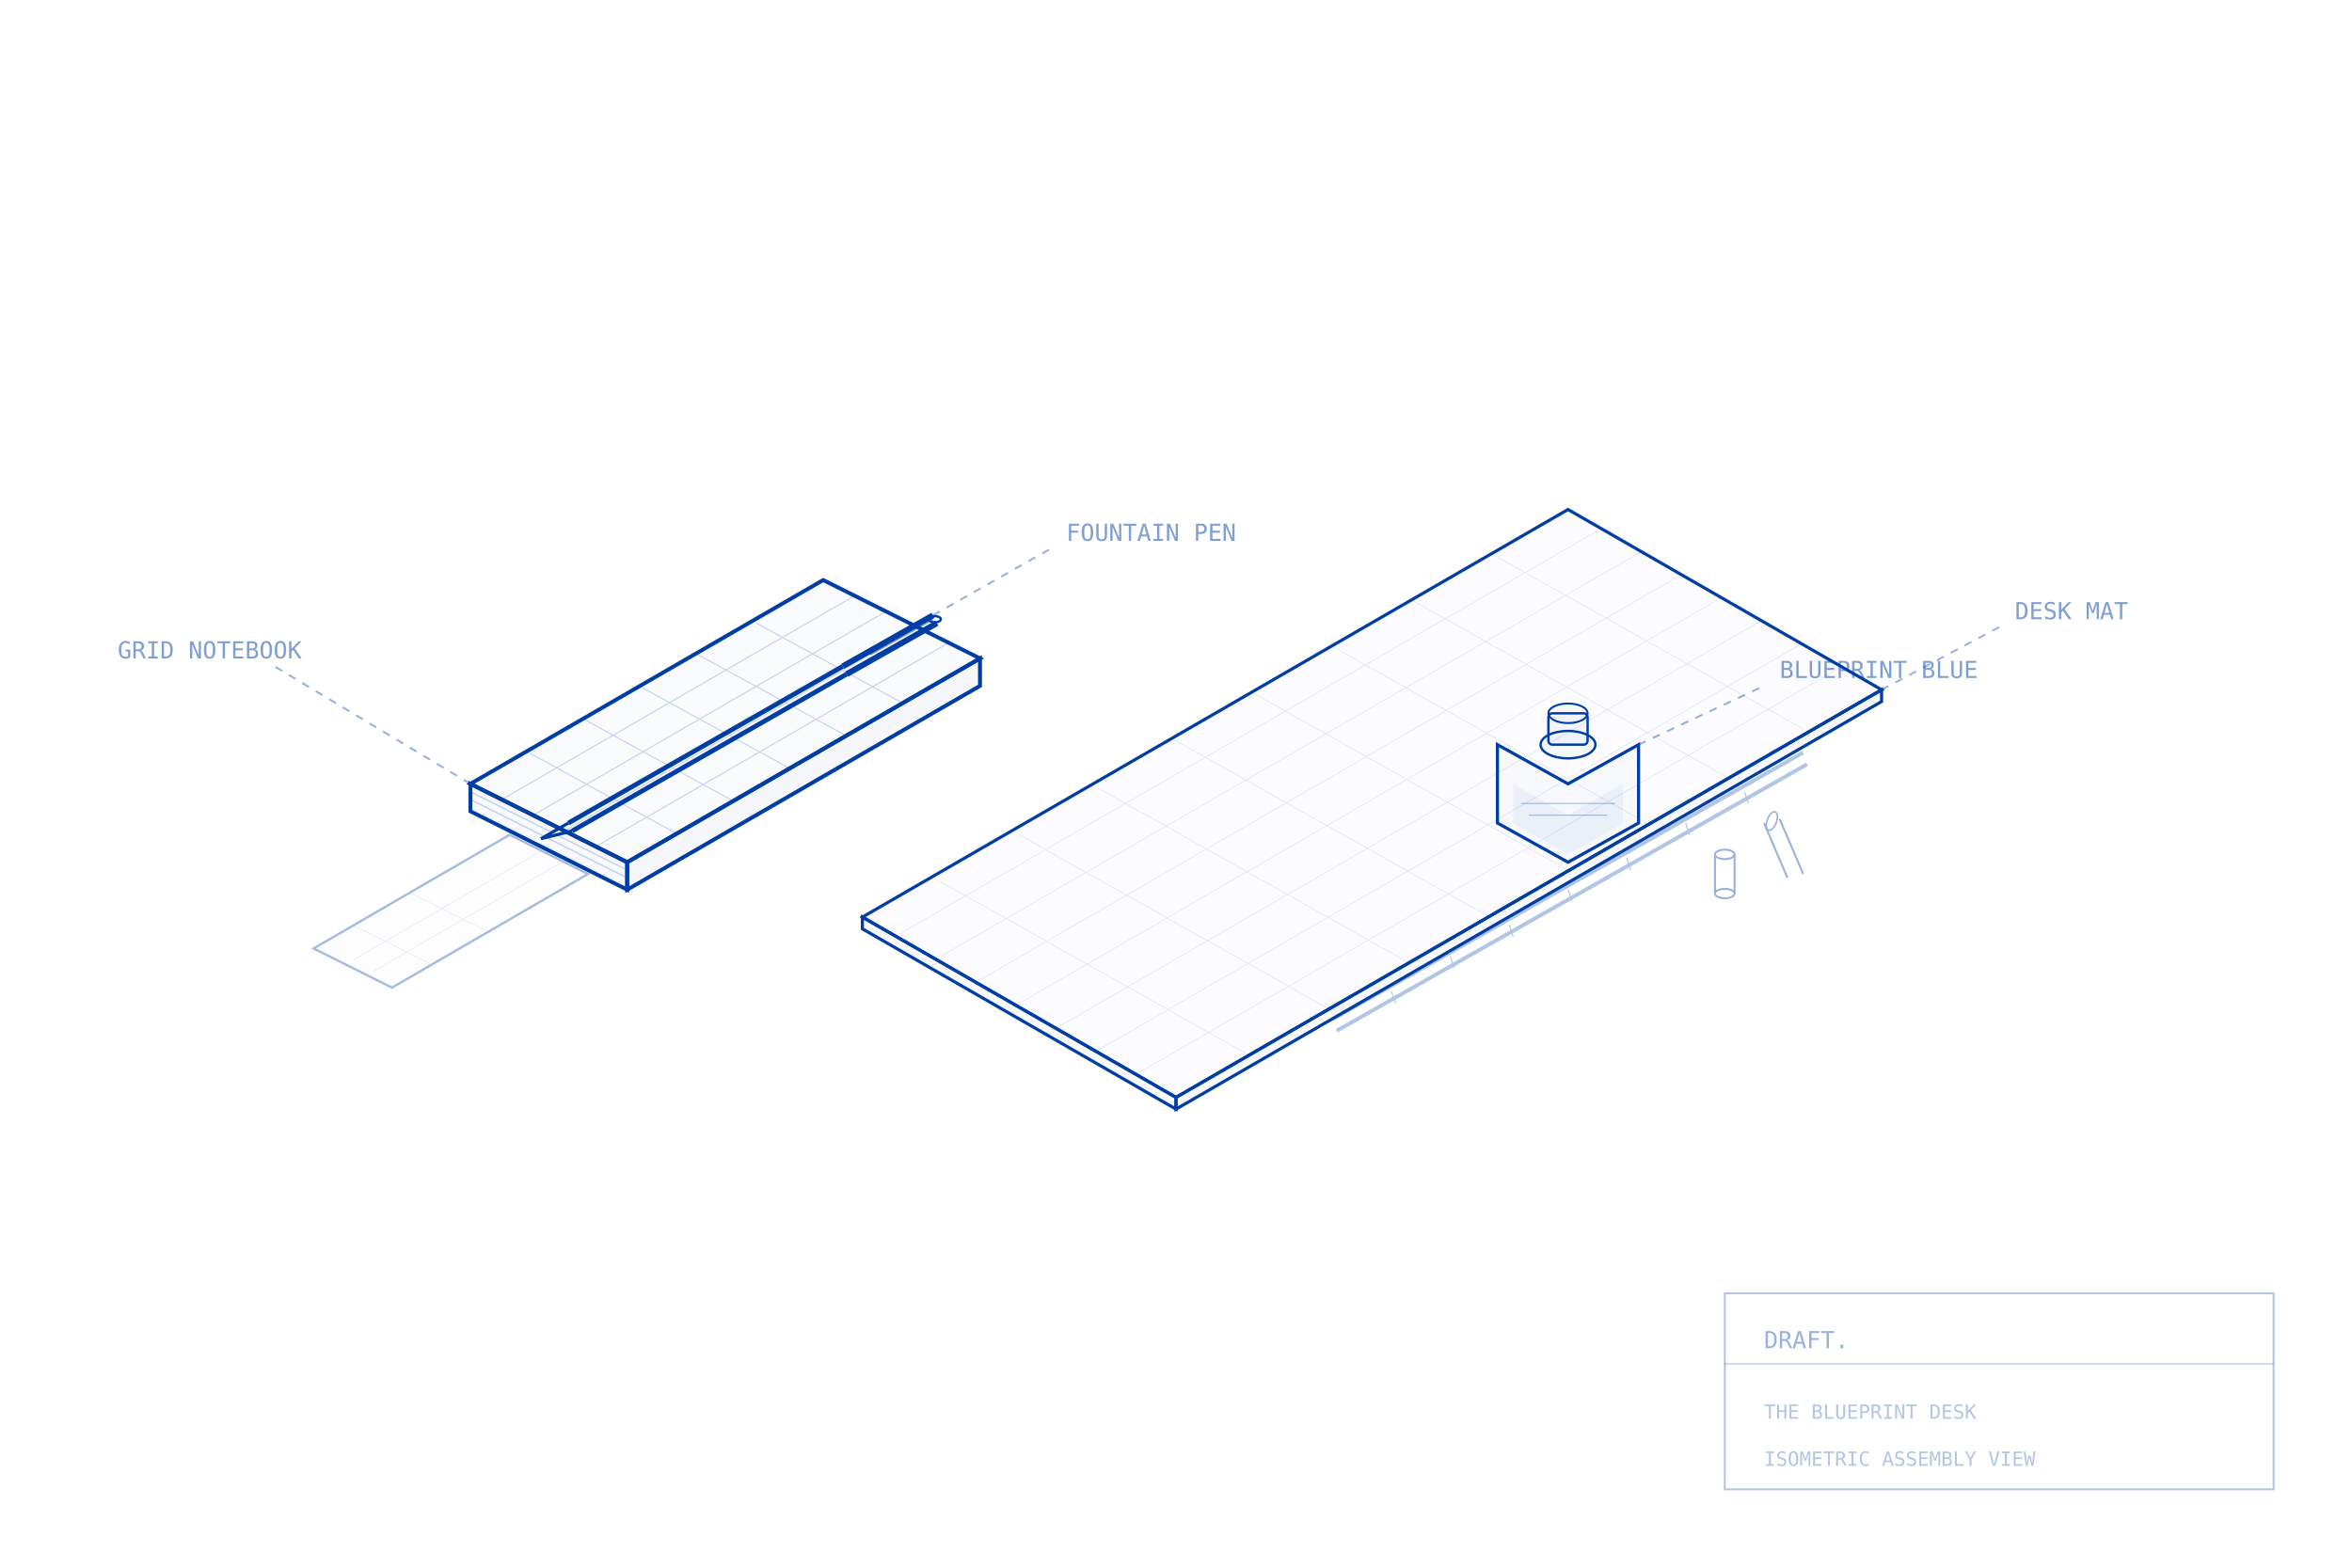
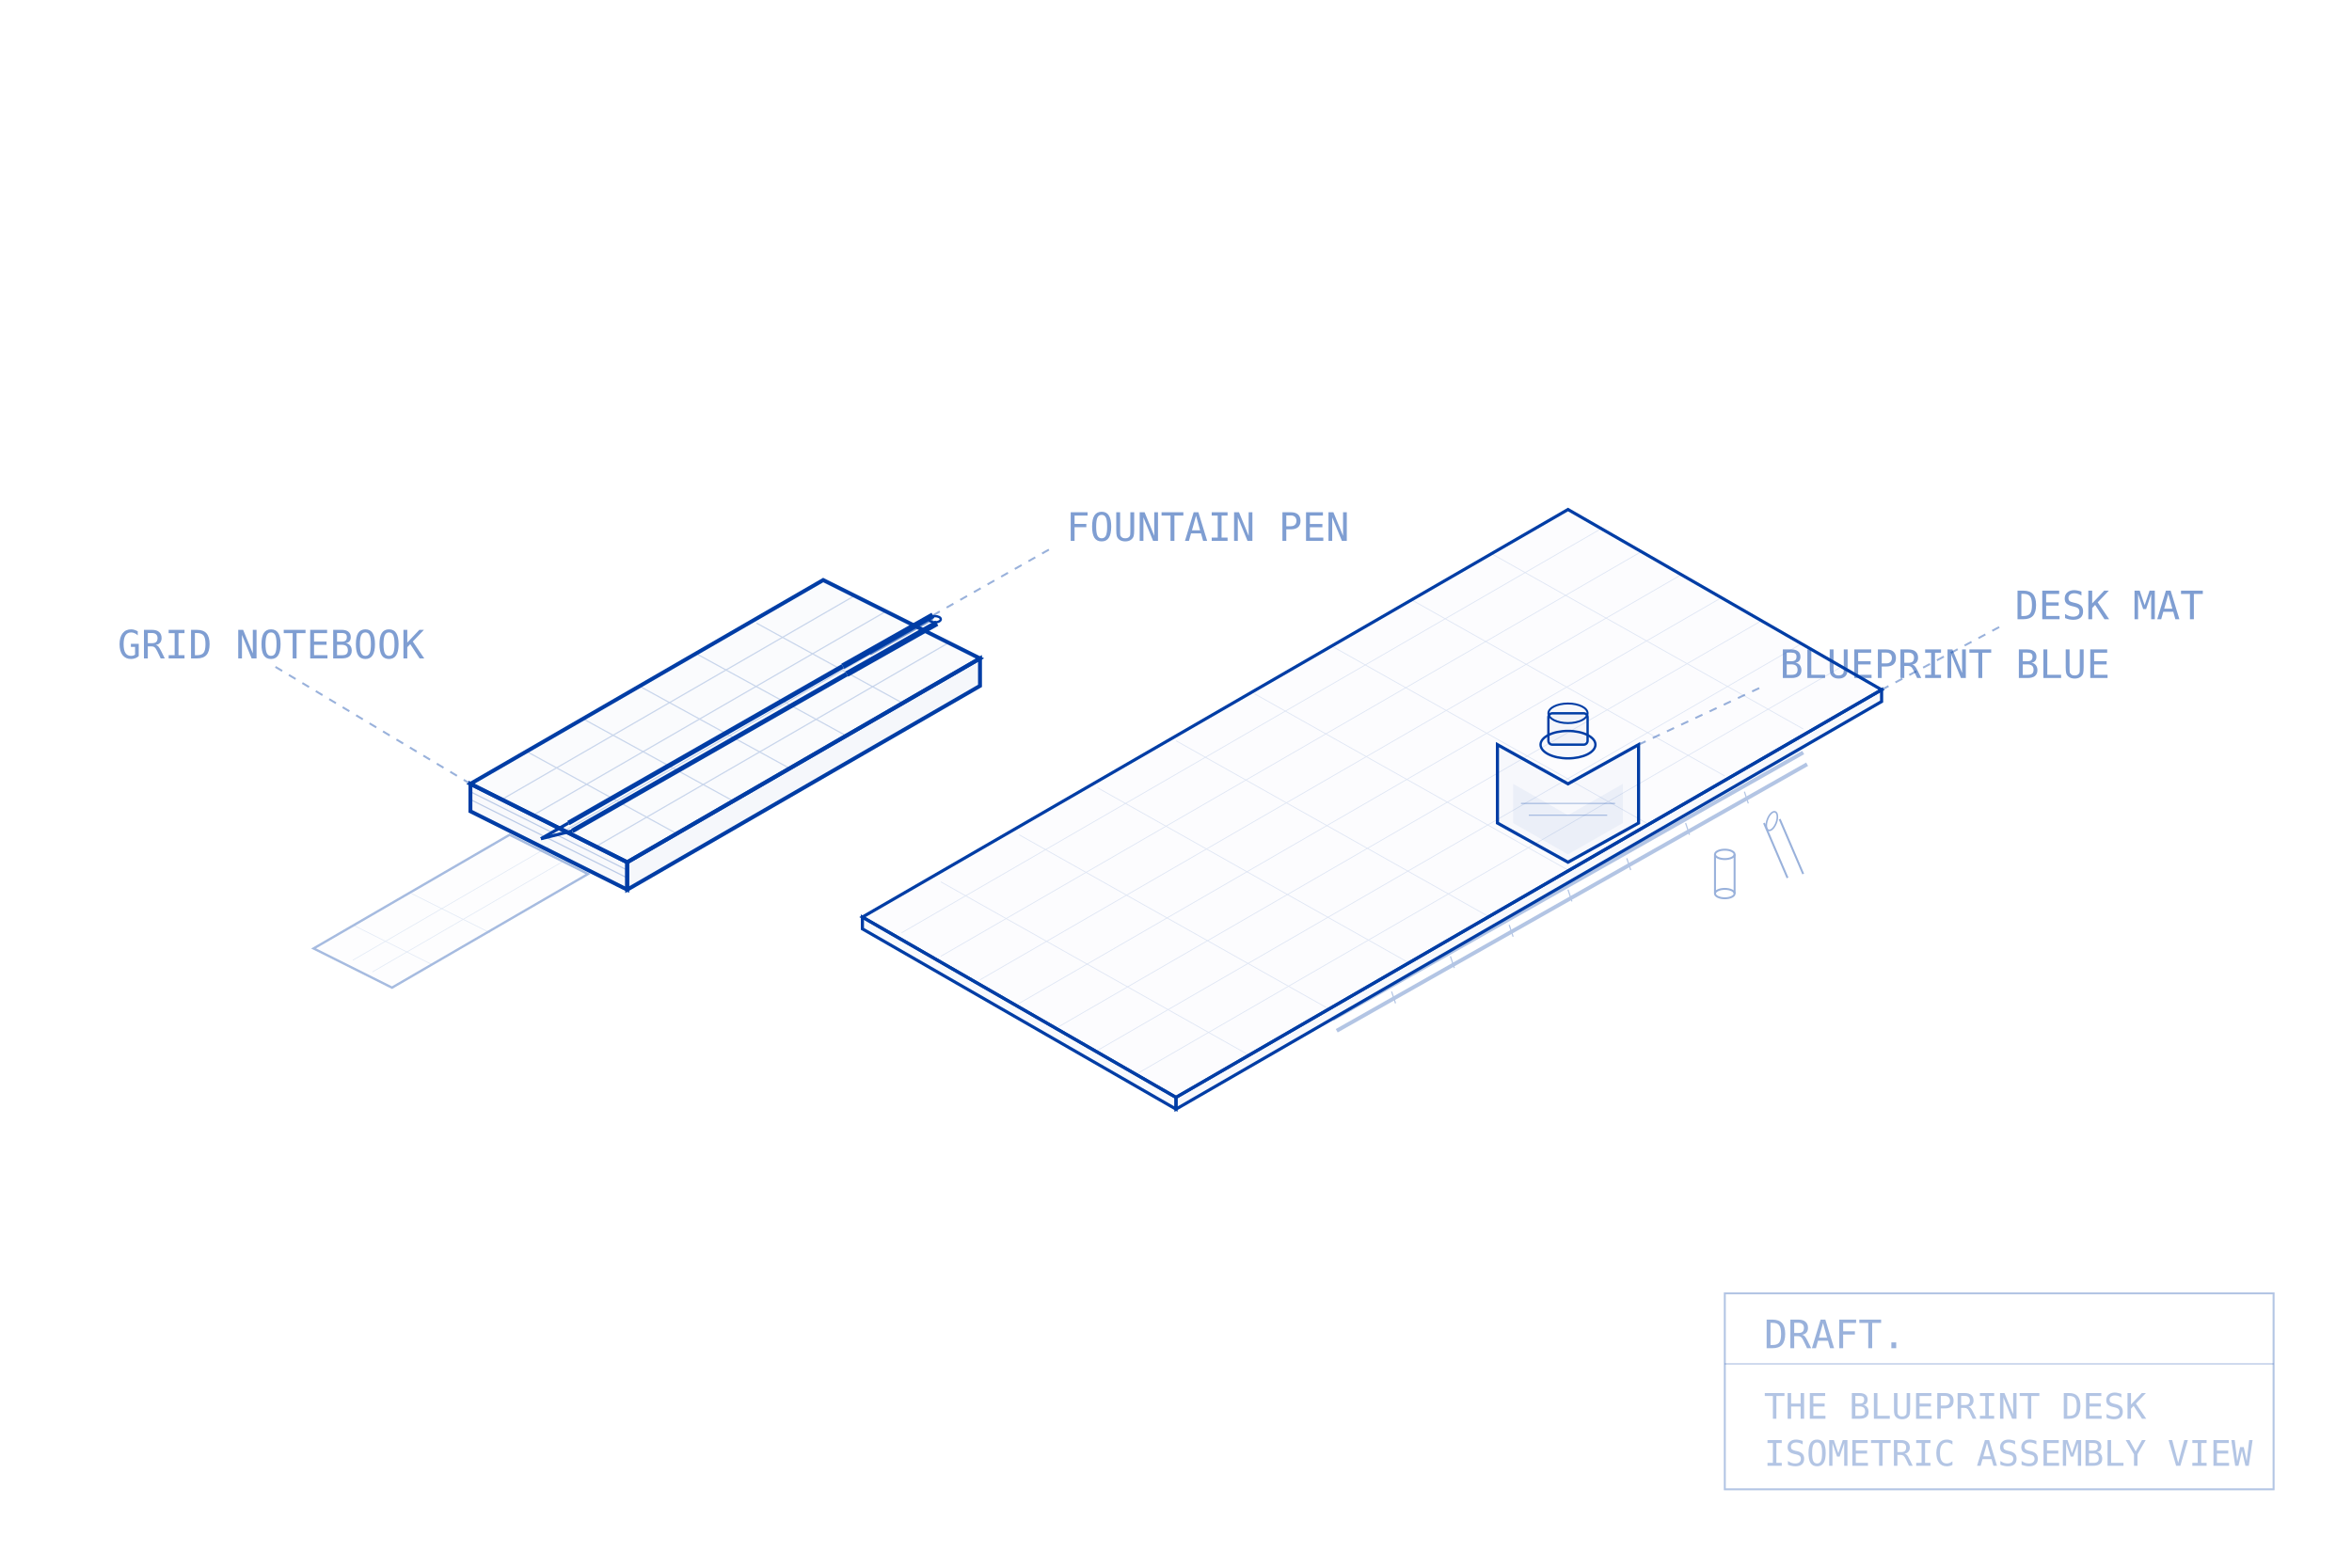
<svg xmlns="http://www.w3.org/2000/svg" viewBox="0 0 600 400" fill="none">
  <defs>
    <clipPath id="hero-notebook-clip">
      <polygon points="160,220 250,168 210,148 120,200" />
    </clipPath>
    <clipPath id="hero-mat-clip">
      <polygon points="300,280 480,176 400,130 220,234" />
    </clipPath>
  </defs>
  <g>
    <polygon points="300,280 480,176 400,130 220,234" stroke="#003DA5" stroke-width="0.8" fill="rgba(0,61,165,0.015)" />
    <g clip-path="url(#hero-mat-clip)" stroke="#003DA5" stroke-width="0.2" opacity="0.12">
      <line x1="290" y1="274" x2="470" y2="170" />
      <line x1="280" y1="268" x2="460" y2="164" />
      <line x1="270" y1="262" x2="450" y2="158" />
      <line x1="260" y1="256" x2="440" y2="152" />
      <line x1="250" y1="250" x2="430" y2="146" />
      <line x1="240" y1="244" x2="420" y2="140" />
      <line x1="230" y1="238" x2="410" y2="134" />
      <line x1="320" y1="270" x2="240" y2="225" />
      <line x1="340" y1="258" x2="260" y2="213" />
      <line x1="360" y1="246" x2="280" y2="201" />
      <line x1="380" y1="234" x2="300" y2="189" />
      <line x1="400" y1="222" x2="320" y2="177" />
      <line x1="420" y1="210" x2="340" y2="165" />
      <line x1="440" y1="198" x2="360" y2="153" />
      <line x1="460" y1="186" x2="380" y2="141" />
    </g>
    <polygon points="300,280 480,176 480,179 300,283" stroke="#003DA5" stroke-width="0.8" fill="rgba(0,61,165,0.03)" />
    <polygon points="300,280 220,234 220,237 300,283" stroke="#003DA5" stroke-width="0.8" fill="rgba(0,61,165,0.025)" />
  </g>
  <g>
    <polygon points="160,220 250,168 210,148 120,200" stroke="#003DA5" stroke-width="1" fill="rgba(0,61,165,0.02)" />
    <g clip-path="url(#hero-notebook-clip)" stroke="#003DA5" stroke-width="0.3" opacity="0.2">
      <line x1="152" y1="216" x2="242" y2="164" />
      <line x1="144" y1="212" x2="234" y2="160" />
      <line x1="136" y1="208" x2="226" y2="156" />
      <line x1="128" y1="204" x2="218" y2="152" />
      <line x1="175" y1="214" x2="133" y2="191" />
      <line x1="190" y1="206" x2="148" y2="183" />
      <line x1="205" y1="198" x2="163" y2="175" />
      <line x1="220" y1="190" x2="178" y2="167" />
      <line x1="235" y1="182" x2="193" y2="159" />
    </g>
    <polygon points="160,220 250,168 250,175 160,227" stroke="#003DA5" stroke-width="1" fill="rgba(0,61,165,0.04)" />
    <polygon points="160,220 120,200 120,207 160,227" stroke="#003DA5" stroke-width="1" fill="rgba(0,61,165,0.03)" />
    <g stroke="#003DA5" stroke-width="0.3" opacity="0.25">
      <line x1="160" y1="222" x2="120" y2="202" />
      <line x1="160" y1="224" x2="120" y2="204" />
    </g>
  </g>
  <g>
    <line x1="145" y1="210" x2="215" y2="170" stroke="#003DA5" stroke-width="1.2" />
    <line x1="146" y1="212" x2="216" y2="172" stroke="#003DA5" stroke-width="1.2" />
    <line x1="215" y1="170" x2="238" y2="157" stroke="#003DA5" stroke-width="1.5" />
    <line x1="216" y1="172" x2="239" y2="159" stroke="#003DA5" stroke-width="1.5" />
    <ellipse cx="238.5" cy="158" rx="1.5" ry="0.8" stroke="#003DA5" stroke-width="0.6" />
    <line x1="145" y1="210" x2="138" y2="214" stroke="#003DA5" stroke-width="0.8" />
    <line x1="146" y1="212" x2="138" y2="214" stroke="#003DA5" stroke-width="0.8" />
    <line x1="238" y1="158" x2="222" y2="167" stroke="#003DA5" stroke-width="0.5" opacity="0.5" />
  </g>
  <g>
    <polygon points="400,200 418,190 418,210 400,220 382,210 382,190" stroke="#003DA5" stroke-width="0.8" fill="rgba(0,61,165,0.02)" />
    <polygon points="400,208 414,200 414,210 400,218 386,210 386,200" stroke="none" fill="rgba(0,61,165,0.05)" />
    <ellipse cx="400" cy="190" rx="7" ry="3.5" stroke="#003DA5" stroke-width="0.6" fill="rgba(0,61,165,0.02)" />
    <rect x="395" y="182" width="10" height="8" rx="1" stroke="#003DA5" stroke-width="0.6" fill="rgba(0,61,165,0.03)" />
    <ellipse cx="400" cy="182" rx="5" ry="2.5" stroke="#003DA5" stroke-width="0.5" fill="rgba(0,61,165,0.02)" />
    <line x1="388" y1="205" x2="412" y2="205" stroke="#003DA5" stroke-width="0.3" opacity="0.3" />
    <line x1="390" y1="208" x2="410" y2="208" stroke="#003DA5" stroke-width="0.3" opacity="0.3" />
  </g>
  <g opacity="0.4">
    <ellipse cx="440" cy="218" rx="2.5" ry="1.2" stroke="#003DA5" stroke-width="0.5" />
    <line x1="437.5" y1="218" x2="437.5" y2="228" stroke="#003DA5" stroke-width="0.5" />
    <line x1="442.5" y1="218" x2="442.5" y2="228" stroke="#003DA5" stroke-width="0.5" />
    <ellipse cx="440" cy="228" rx="2.5" ry="1.2" stroke="#003DA5" stroke-width="0.5" />
    <line x1="450" y1="210" x2="456" y2="224" stroke="#003DA5" stroke-width="0.5" />
    <line x1="454" y1="209" x2="460" y2="223" stroke="#003DA5" stroke-width="0.5" />
    <ellipse cx="452" cy="209.5" rx="2.5" ry="1.2" stroke="#003DA5" stroke-width="0.4" transform="rotate(-70, 452, 209.5)" />
  </g>
  <g opacity="0.35">
    <polygon points="100,252 150,223 130,213 80,242" stroke="#003DA5" stroke-width="0.6" fill="rgba(0,61,165,0.02)" />
    <g stroke="#003DA5" stroke-width="0.2" opacity="0.3">
      <line x1="95" y1="248" x2="145" y2="219" />
      <line x1="90" y1="245" x2="140" y2="216" />
      <line x1="110" y1="246" x2="90" y2="236" />
      <line x1="125" y1="238" x2="105" y2="228" />
    </g>
  </g>
  <g opacity="0.3">
    <line x1="340" y1="260" x2="460" y2="192" stroke="#003DA5" stroke-width="1" />
    <line x1="341" y1="263" x2="461" y2="195" stroke="#003DA5" stroke-width="1" />
    <g stroke="#003DA5" stroke-width="0.3">
      <line x1="355" y1="253" x2="356" y2="256" />
      <line x1="370" y1="244" x2="371" y2="247" />
      <line x1="385" y1="236" x2="386" y2="239" />
      <line x1="400" y1="227" x2="401" y2="230" />
      <line x1="415" y1="219" x2="416" y2="222" />
      <line x1="430" y1="210" x2="431" y2="213" />
      <line x1="445" y1="202" x2="446" y2="205" />
    </g>
  </g>
  <g>
    <line x1="120" y1="200" x2="70" y2="170" stroke="#003DA5" stroke-width="0.5" stroke-dasharray="2 2" opacity="0.4" />
-     <text x="30" y="168" font-family="'Doto', monospace" font-size="6" fill="#003DA5" opacity="0.5">
+     <text x="30" y="168" font-family="'Doto', monospace" font-size="10" fill="#003DA5" opacity="0.5">
      GRID NOTEBOOK
    </text>
    <line x1="238" y1="157" x2="268" y2="140" stroke="#003DA5" stroke-width="0.5" stroke-dasharray="2 2" opacity="0.4" />
-     <text x="272" y="138" font-family="'Doto', monospace" font-size="6" fill="#003DA5" opacity="0.5">
+     <text x="272" y="138" font-family="'Doto', monospace" font-size="10" fill="#003DA5" opacity="0.5">
      FOUNTAIN PEN
    </text>
    <line x1="418" y1="190" x2="450" y2="175" stroke="#003DA5" stroke-width="0.5" stroke-dasharray="2 2" opacity="0.4" />
-     <text x="454" y="173" font-family="'Doto', monospace" font-size="6" fill="#003DA5" opacity="0.5">
+     <text x="454" y="173" font-family="'Doto', monospace" font-size="10" fill="#003DA5" opacity="0.5">
      BLUEPRINT BLUE
    </text>
    <line x1="480" y1="176" x2="510" y2="160" stroke="#003DA5" stroke-width="0.5" stroke-dasharray="2 2" opacity="0.4" />
-     <text x="514" y="158" font-family="'Doto', monospace" font-size="6" fill="#003DA5" opacity="0.5">
+     <text x="514" y="158" font-family="'Doto', monospace" font-size="10" fill="#003DA5" opacity="0.5">
      DESK MAT
    </text>
  </g>
  <g>
    <rect x="440" y="330" width="140" height="50" rx="0" stroke="#003DA5" stroke-width="0.5" fill="none" opacity="0.3" />
    <line x1="440" y1="348" x2="580" y2="348" stroke="#003DA5" stroke-width="0.3" opacity="0.3" />
-     <text x="450" y="344" font-family="'Doto', monospace" font-size="6" fill="#003DA5" opacity="0.4">
+     <text x="450" y="344" font-family="'Doto', monospace" font-size="10" fill="#003DA5" opacity="0.4">
      DRAFT.
    </text>
-     <text x="450" y="362" font-family="'Doto', monospace" font-size="5" fill="#003DA5" opacity="0.3">
+     <text x="450" y="362" font-family="'Doto', monospace" font-size="9" fill="#003DA5" opacity="0.3">
      THE BLUEPRINT DESK
    </text>
-     <text x="450" y="374" font-family="'Doto', monospace" font-size="5" fill="#003DA5" opacity="0.3">
+     <text x="450" y="374" font-family="'Doto', monospace" font-size="9" fill="#003DA5" opacity="0.3">
      ISOMETRIC ASSEMBLY VIEW
    </text>
  </g>
</svg>
